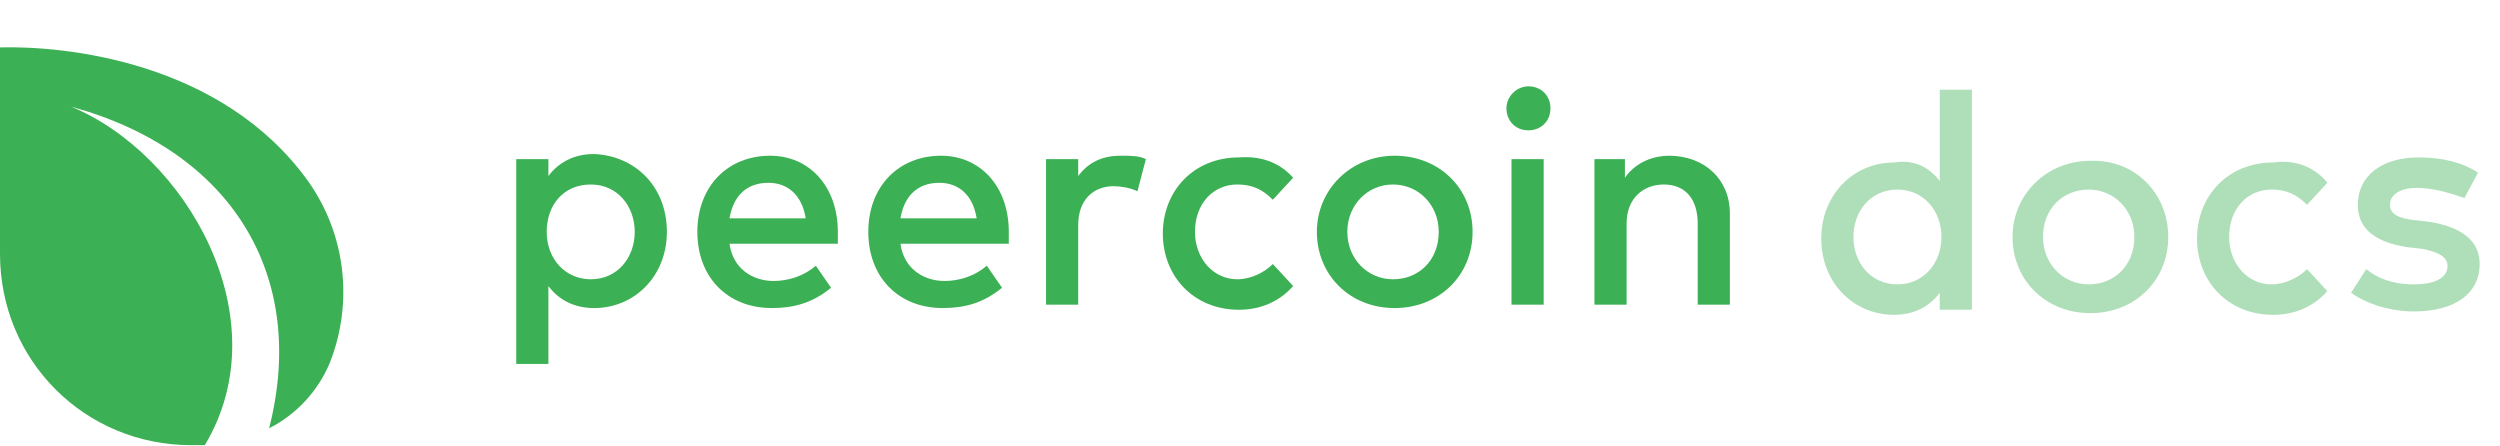
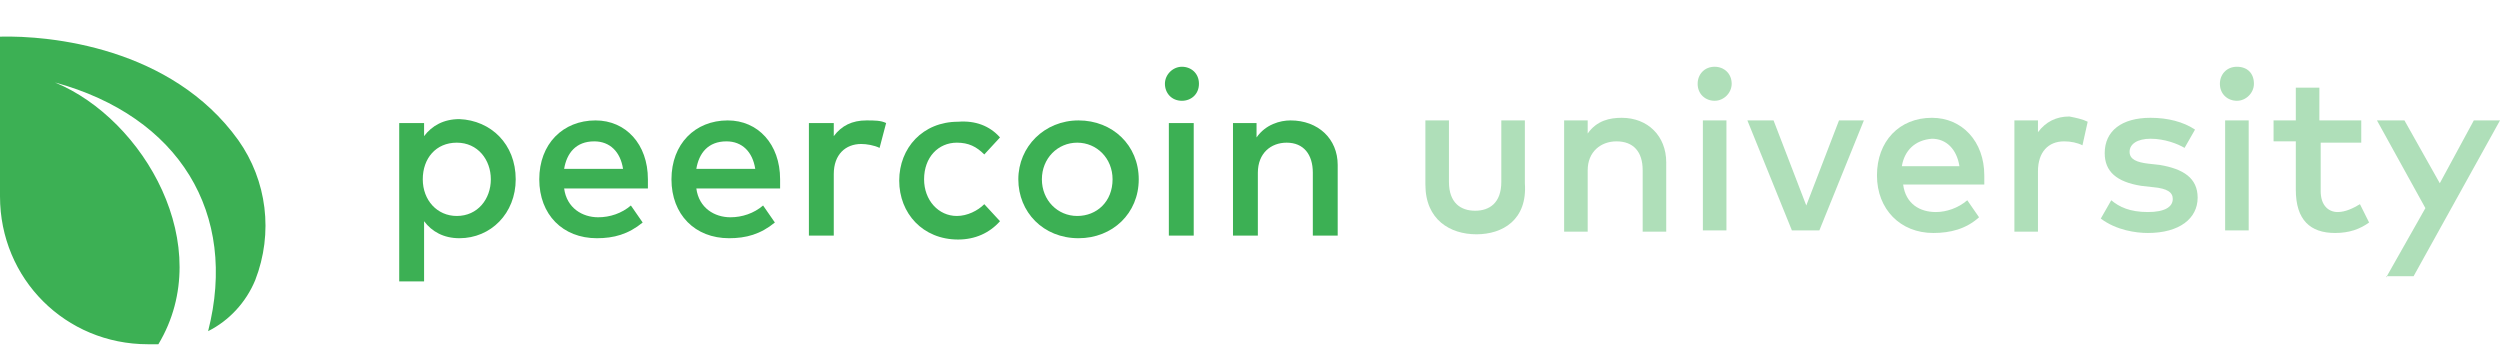
- <svg xmlns="http://www.w3.org/2000/svg" version="1.1" id="Camada_1" x="0px" y="0px" viewBox="0 0 147.7 26.3" style="enable-background:new 0 0 147.7 26.3;" xml:space="preserve">
+ <svg xmlns="http://www.w3.org/2000/svg" version="1.1" id="Camada_1" x="0px" y="0px" viewBox="0 0 191 26.3" style="enable-background:new 0 0 191 26.3;" xml:space="preserve">
  <style type="text/css">
	.st0{fill:#3cb054;}
- 	.st1{enable-background:new; fill: rgba(60, 176, 84, 0.41)}
+ 	.st1{fill:rgba(60, 176, 84, 0.41);}
</style>
-   <path class="st0" d="M12.1,26.3c-0.3,0-0.6,0-0.8,0C5,26.3,0,21.3,0,15c0,0,0-0.1,0-0.1v-0.2l0,0V2.8l0,0c3.8-0.1,13.1,0.8,18.2,7.9  c2.2,3.1,2.7,7.1,1.3,10.7l0,0c-0.7,1.7-2,3.1-3.6,3.9c2.3-9-2.2-16.4-11.7-19C11,9.1,16.6,18.8,12.1,26.3z" />
-   <path class="st0" d="M39.4,13.7c0,2.6-1.9,4.5-4.3,4.5c-1.2,0-2.1-0.5-2.7-1.3v4.6h-1.9V9.4h1.9v1c0.6-0.8,1.5-1.3,2.7-1.3  C37.5,9.2,39.4,11,39.4,13.7z M32.3,13.7c0,1.6,1.1,2.8,2.6,2.8c1.6,0,2.6-1.3,2.6-2.8s-1-2.8-2.6-2.8  C33.3,10.9,32.3,12.1,32.3,13.7z" />
-   <path class="st0" d="M49.5,13.7c0,0.2,0,0.5,0,0.7h-6.4c0.2,1.5,1.4,2.2,2.6,2.2c0.9,0,1.8-0.3,2.5-0.9l0.9,1.3  c-1.1,0.9-2.2,1.2-3.5,1.2c-2.6,0-4.4-1.8-4.4-4.5c0-2.7,1.8-4.5,4.3-4.5C47.8,9.2,49.5,11,49.5,13.7z M43.1,12.9h4.5  c-0.2-1.3-1-2.1-2.2-2.1C44,10.8,43.3,11.7,43.1,12.9z" />
-   <path class="st0" d="M59.6,13.7c0,0.2,0,0.5,0,0.7h-6.4c0.2,1.5,1.4,2.2,2.6,2.2c0.9,0,1.8-0.3,2.5-0.9l0.9,1.3  c-1.1,0.9-2.2,1.2-3.5,1.2c-2.6,0-4.4-1.8-4.4-4.5c0-2.7,1.8-4.5,4.3-4.5C57.9,9.2,59.6,11,59.6,13.7z M53.2,12.9h4.5  c-0.2-1.3-1-2.1-2.2-2.1C54.1,10.8,53.4,11.7,53.2,12.9z" />
+   <path class="st0" d="M12.1,26.3c-0.3,0-0.6,0-0.8,0C5,26.3,0,21.3,0,15v-0.1v-0.2l0,0V2.8l0,0c3.8-0.1,13.1,0.8,18.2,7.9  c2.2,3.1,2.7,7.1,1.3,10.7l0,0c-0.7,1.7-2,3.1-3.6,3.9c2.3-9-2.2-16.4-11.7-19C11,9.1,16.6,18.8,12.1,26.3z" />
+   <path class="st0" d="M39.4,13.7c0,2.6-1.9,4.5-4.3,4.5c-1.2,0-2.1-0.5-2.7-1.3v4.6h-1.9V9.4h1.9v1c0.6-0.8,1.5-1.3,2.7-1.3  C37.5,9.2,39.4,11,39.4,13.7z M32.3,13.7c0,1.6,1.1,2.8,2.6,2.8c1.6,0,2.6-1.3,2.6-2.8s-1-2.8-2.6-2.8S32.3,12.1,32.3,13.7z" />
+   <path class="st0" d="M49.5,13.7c0,0.2,0,0.5,0,0.7h-6.4c0.2,1.5,1.4,2.2,2.6,2.2c0.9,0,1.8-0.3,2.5-0.9l0.9,1.3  c-1.1,0.9-2.2,1.2-3.5,1.2c-2.6,0-4.4-1.8-4.4-4.5s1.8-4.5,4.3-4.5C47.8,9.2,49.5,11,49.5,13.7z M43.1,12.9h4.5  c-0.2-1.3-1-2.1-2.2-2.1C44,10.8,43.3,11.7,43.1,12.9z" />
+   <path class="st0" d="M59.6,13.7c0,0.2,0,0.5,0,0.7h-6.4c0.2,1.5,1.4,2.2,2.6,2.2c0.9,0,1.8-0.3,2.5-0.9l0.9,1.3  c-1.1,0.9-2.2,1.2-3.5,1.2c-2.6,0-4.4-1.8-4.4-4.5s1.8-4.5,4.3-4.5C57.9,9.2,59.6,11,59.6,13.7z M53.2,12.9h4.5  c-0.2-1.3-1-2.1-2.2-2.1C54.1,10.8,53.4,11.7,53.2,12.9z" />
  <path class="st0" d="M67.7,9.4l-0.5,1.9c-0.4-0.2-1-0.3-1.4-0.3c-1.2,0-2.1,0.8-2.1,2.3V18h-1.9V9.4h1.9v1c0.6-0.8,1.4-1.2,2.5-1.2  C66.8,9.2,67.3,9.2,67.7,9.4z" />
  <path class="st0" d="M76.4,10.5l-1.2,1.3c-0.6-0.6-1.2-0.9-2.1-0.9c-1.4,0-2.5,1.1-2.5,2.8c0,1.6,1.1,2.8,2.5,2.8  c0.8,0,1.6-0.4,2.1-0.9l1.2,1.3c-0.8,0.9-1.9,1.4-3.2,1.4c-2.7,0-4.5-2-4.5-4.5s1.8-4.5,4.5-4.5C74.5,9.2,75.6,9.6,76.4,10.5z" />
-   <path class="st0" d="M87,13.7c0,2.6-2,4.5-4.6,4.5c-2.7,0-4.6-2-4.6-4.5s2-4.5,4.6-4.5C85,9.2,87,11.1,87,13.7z M79.6,13.7  c0,1.6,1.2,2.8,2.7,2.8c1.5,0,2.7-1.1,2.7-2.8c0-1.6-1.2-2.8-2.7-2.8C80.8,10.9,79.6,12.1,79.6,13.7z" />
-   <path class="st0" d="M91.6,6.4c0,0.8-0.6,1.3-1.3,1.3c-0.8,0-1.3-0.6-1.3-1.3c0-0.7,0.6-1.3,1.3-1.3C91,5.1,91.6,5.6,91.6,6.4z   M89.3,18V9.4h1.9V18H89.3z" />
+   <path class="st0" d="M87,13.7c0,2.6-2,4.5-4.6,4.5c-2.7,0-4.6-2-4.6-4.5s2-4.5,4.6-4.5C85,9.2,87,11.1,87,13.7z M79.6,13.7  c0,1.6,1.2,2.8,2.7,2.8s2.7-1.1,2.7-2.8c0-1.6-1.2-2.8-2.7-2.8C80.8,10.9,79.6,12.1,79.6,13.7z" />
+   <path class="st0" d="M91.6,6.4c0,0.8-0.6,1.3-1.3,1.3c-0.8,0-1.3-0.6-1.3-1.3s0.6-1.3,1.3-1.3C91,5.1,91.6,5.6,91.6,6.4z M89.3,18  V9.4h1.9V18H89.3z" />
  <path class="st0" d="M102.2,12.6V18h-1.9v-4.8c0-1.4-0.7-2.3-2-2.3c-1.2,0-2.2,0.8-2.2,2.3V18h-1.9V9.4H96v1.1  c0.7-1,1.8-1.3,2.6-1.3C100.7,9.2,102.2,10.6,102.2,12.6z" />
-   <g class="st1">
-     <path class="st1" d="M114.6,10.7V5.3h1.9v13h-1.9v-1c-0.6,0.8-1.5,1.3-2.7,1.3c-2.4,0-4.3-1.9-4.3-4.5s1.9-4.5,4.3-4.5   C113.1,9.4,114,9.9,114.6,10.7z M109.5,14c0,1.5,1,2.8,2.6,2.8c1.5,0,2.6-1.2,2.6-2.8c0-1.6-1.1-2.8-2.6-2.8   C110.5,11.2,109.5,12.5,109.5,14z" />
-     <path class="st1" d="M128.1,14c0,2.6-2,4.5-4.6,4.5c-2.7,0-4.6-2-4.6-4.5s2-4.5,4.6-4.5C126.1,9.4,128.1,11.4,128.1,14z M120.7,14   c0,1.6,1.2,2.8,2.7,2.8c1.5,0,2.7-1.1,2.7-2.8c0-1.6-1.2-2.8-2.7-2.8C121.9,11.2,120.7,12.3,120.7,14z" />
-     <path class="st1" d="M137.5,10.8l-1.2,1.3c-0.6-0.6-1.2-0.9-2.1-0.9c-1.4,0-2.5,1.1-2.5,2.8c0,1.6,1.1,2.8,2.5,2.8   c0.8,0,1.6-0.4,2.1-0.9l1.2,1.3c-0.8,0.9-1.9,1.4-3.2,1.4c-2.7,0-4.5-2-4.5-4.5s1.8-4.5,4.5-4.5C135.6,9.4,136.8,9.9,137.5,10.8z" />
-     <path class="st1" d="M142.8,11.1c-1,0-1.6,0.4-1.6,1s0.6,0.8,1.4,0.9l0.9,0.1c1.9,0.3,3,1.1,3,2.5c0,1.7-1.4,2.8-3.9,2.8   c-0.9,0-2.4-0.2-3.7-1.1l0.9-1.4c0.6,0.5,1.5,0.9,2.8,0.9c1.3,0,2-0.4,2-1.1c0-0.5-0.5-0.8-1.5-1l-0.9-0.1   c-1.9-0.3-2.9-1.1-2.9-2.5c0-1.7,1.4-2.8,3.6-2.8c1.4,0,2.6,0.3,3.5,0.9l-0.8,1.5C145,11.5,143.9,11.1,142.8,11.1z" />
-   </g>
+   <path class="st1" d="M112.8,17.9c-2,0-3.9-1.1-3.9-3.8V9.2h1.8v4.7c0,1.6,0.9,2.2,2,2.2s2-0.6,2-2.2V9.2h1.8v4.8  C116.7,16.8,114.8,17.9,112.8,17.9z" />
+   <path class="st1" d="M127.3,12.4v5.3h-1.8V13c0-1.4-0.7-2.2-2-2.2c-1.2,0-2.2,0.8-2.2,2.2v4.7h-1.8V9.2h1.8v1c0.7-1,1.7-1.2,2.6-1.2  C125.9,9,127.3,10.4,127.3,12.4z" />
+   <path class="st1" d="M132.3,6.4c0,0.7-0.6,1.3-1.3,1.3c-0.7,0-1.3-0.5-1.3-1.3c0-0.7,0.5-1.3,1.3-1.3C131.7,5.1,132.3,5.6,132.3,6.4  z M130.1,17.6V9.2h1.8v8.4H130.1z" />
+   <path class="st1" d="M136.9,17.6l-3.4-8.4h2l2.5,6.5l2.5-6.5h1.9l-3.4,8.4H136.9z" />
+   <path class="st1" d="M151.6,13.4c0,0.2,0,0.5,0,0.7h-6.2c0.2,1.5,1.3,2.1,2.5,2.1c0.8,0,1.7-0.3,2.4-0.9l0.9,1.3  c-1,0.9-2.2,1.2-3.5,1.2c-2.5,0-4.3-1.8-4.3-4.4c0-2.6,1.7-4.4,4.2-4.4C149.9,9,151.6,10.8,151.6,13.4z M145.3,12.7h4.4  c-0.2-1.3-1-2.1-2.1-2.1C146.3,10.7,145.5,11.5,145.3,12.7z" />
+   <path class="st1" d="M159.5,9.3l-0.4,1.8c-0.4-0.2-0.9-0.3-1.4-0.3c-1.2,0-2,0.8-2,2.3v4.6h-1.8V9.2h1.8v0.9  c0.6-0.8,1.4-1.2,2.4-1.2C158.6,9,159.1,9.1,159.5,9.3z" />
+   <path class="st1" d="M164.3,10.6c-1,0-1.6,0.4-1.6,1s0.6,0.8,1.4,0.9l0.9,0.1c1.8,0.3,2.9,1,2.9,2.5c0,1.6-1.4,2.7-3.8,2.7  c-0.9,0-2.4-0.2-3.6-1.1l0.8-1.4c0.6,0.5,1.4,0.9,2.8,0.9c1.3,0,1.9-0.4,1.9-1c0-0.5-0.4-0.8-1.5-0.9l-0.9-0.1  c-1.9-0.3-2.8-1.1-2.8-2.5c0-1.7,1.3-2.7,3.5-2.7c1.3,0,2.5,0.3,3.4,0.9l-0.8,1.4C166.4,11,165.4,10.6,164.3,10.6z" />
+   <path class="st1" d="M172.2,6.4c0,0.7-0.6,1.3-1.3,1.3c-0.7,0-1.3-0.5-1.3-1.3c0-0.7,0.5-1.3,1.3-1.3C171.7,5.1,172.2,5.6,172.2,6.4  z M170,17.6V9.2h1.8v8.4H170z" />
+   <path class="st1" d="M177.3,10.9v3.7c0,1.1,0.6,1.6,1.3,1.6c0.6,0,1.2-0.3,1.7-0.6L181,17c-0.7,0.5-1.5,0.8-2.6,0.8  c-1.9,0-3-1-3-3.3v-3.7h-1.7V9.2h1.7V6.7h1.8v2.5h3.2v1.7H177.3z" />
+   <path class="st1" d="M182.3,21.2l3-5.3l-3.7-6.7h2.1l2.7,4.8l2.6-4.8h2l-6.6,11.9H182.3z" />
</svg>
